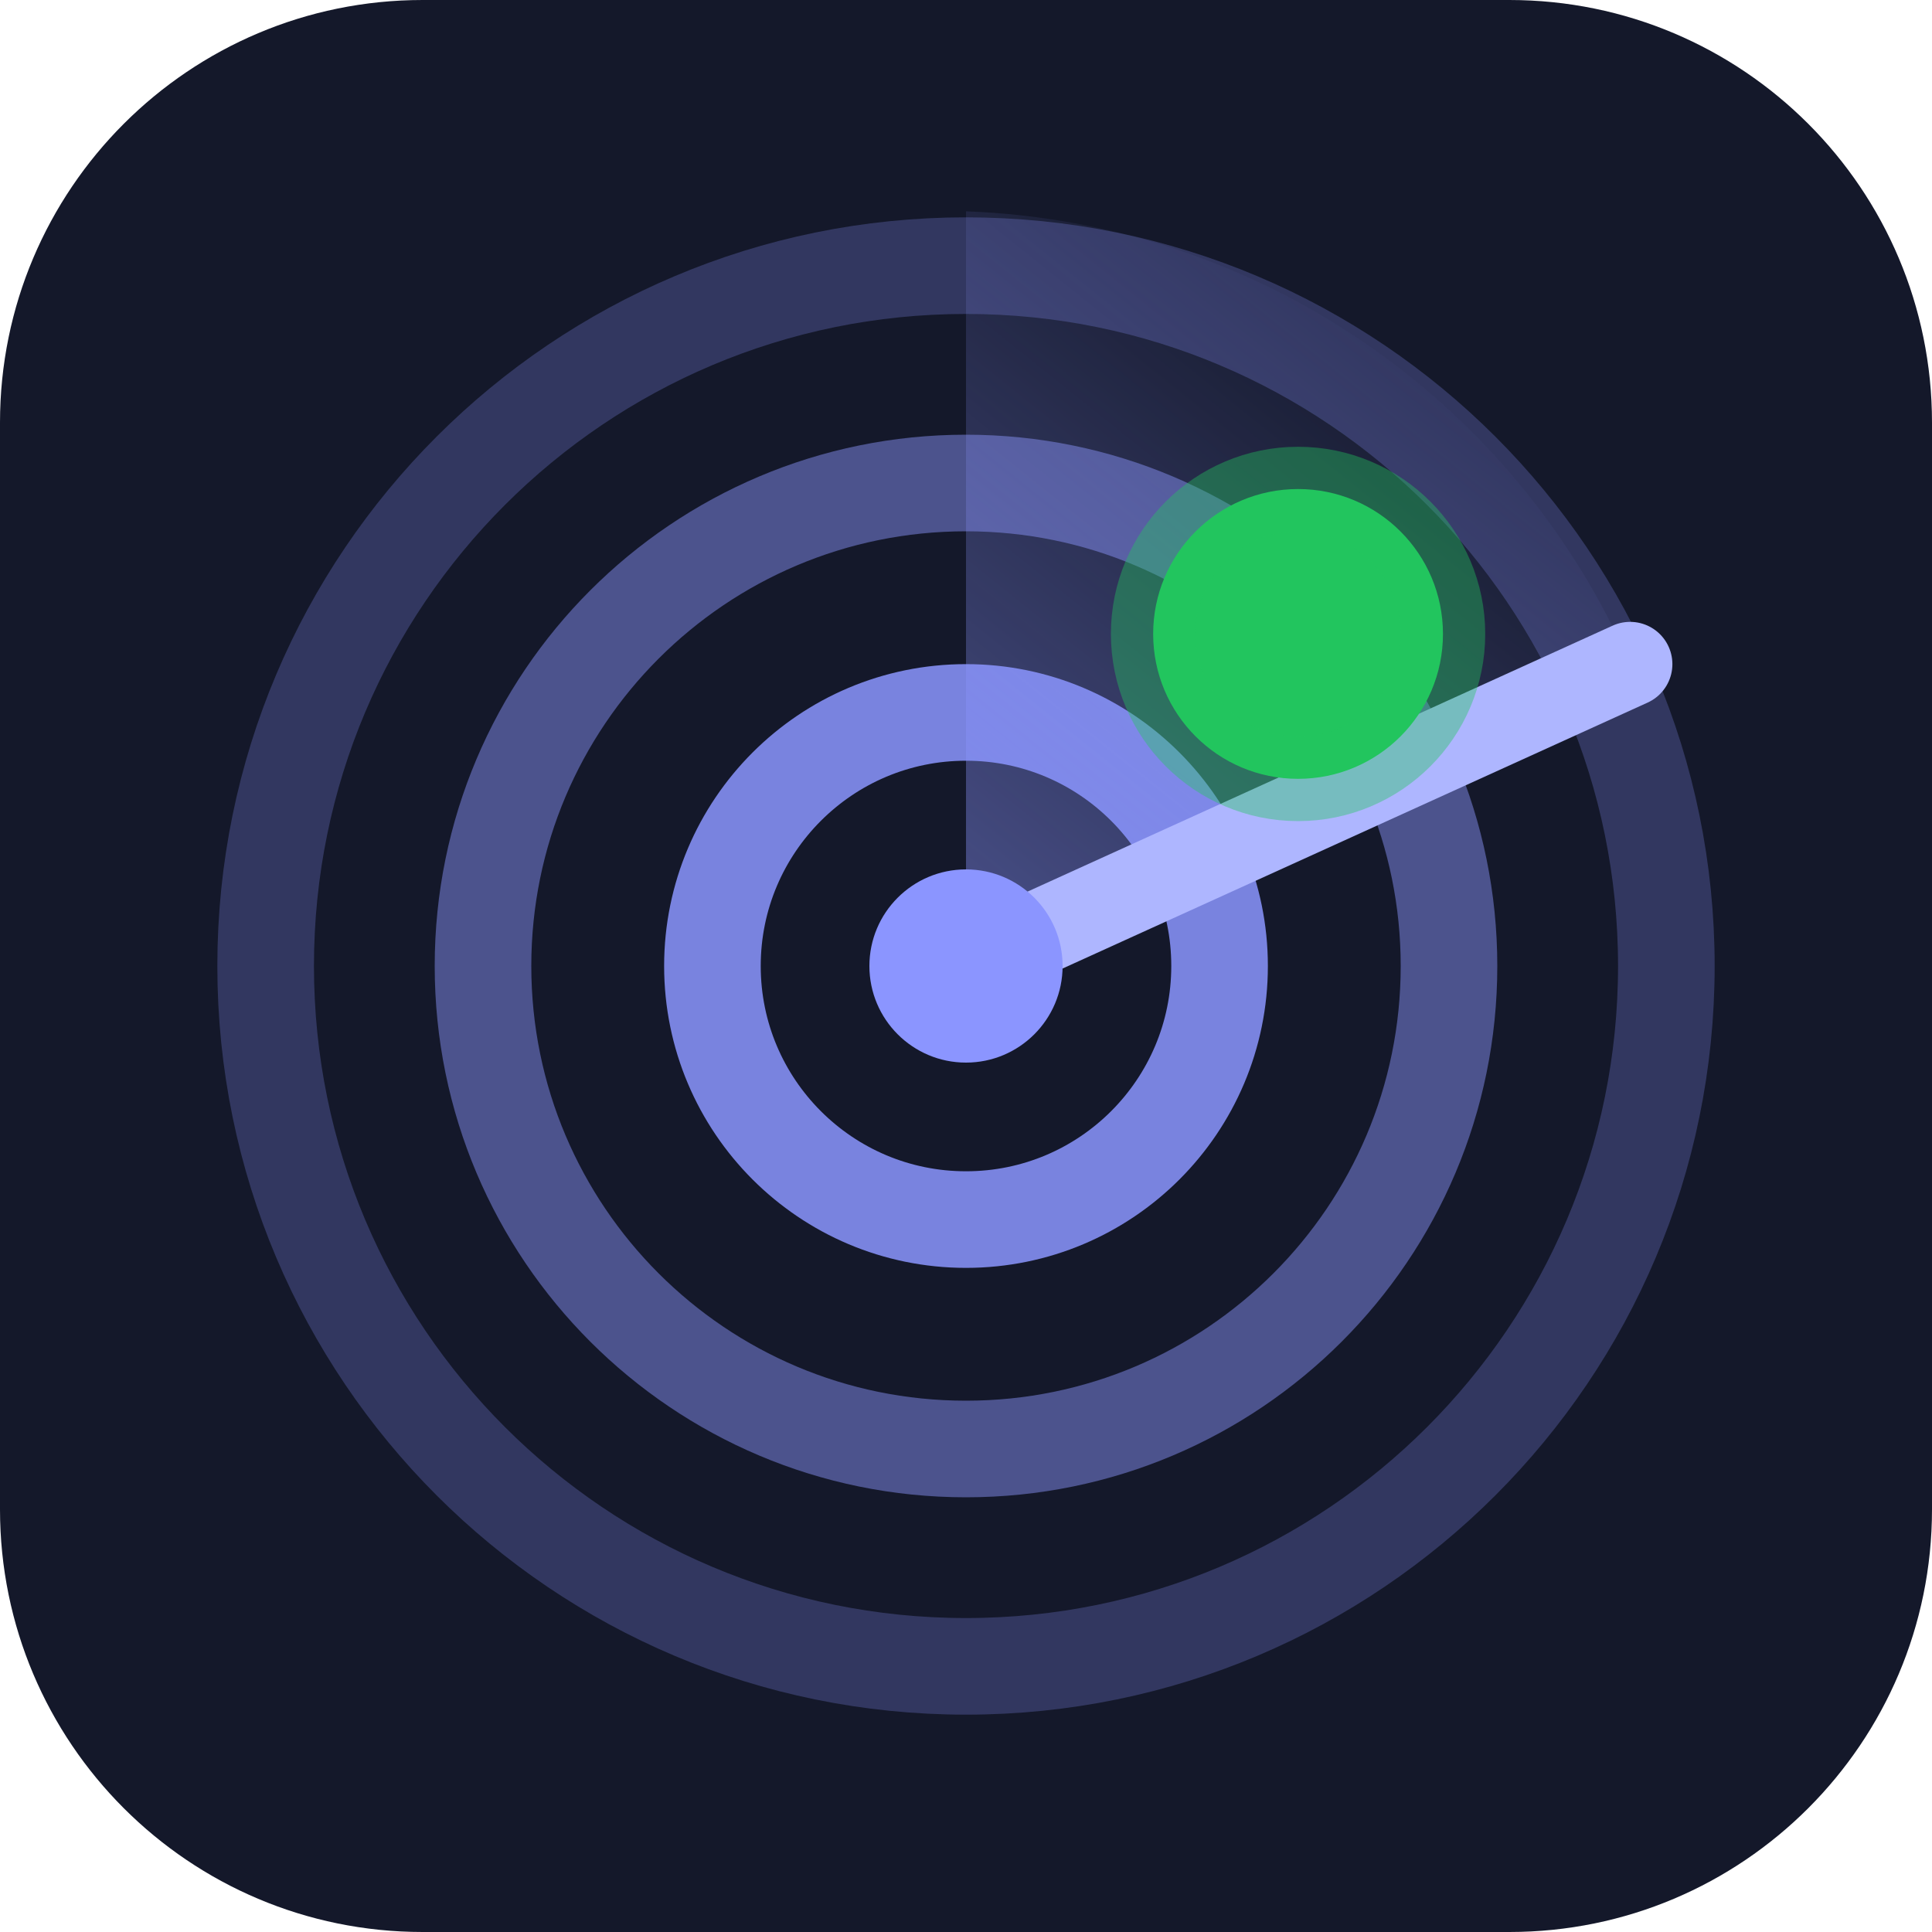
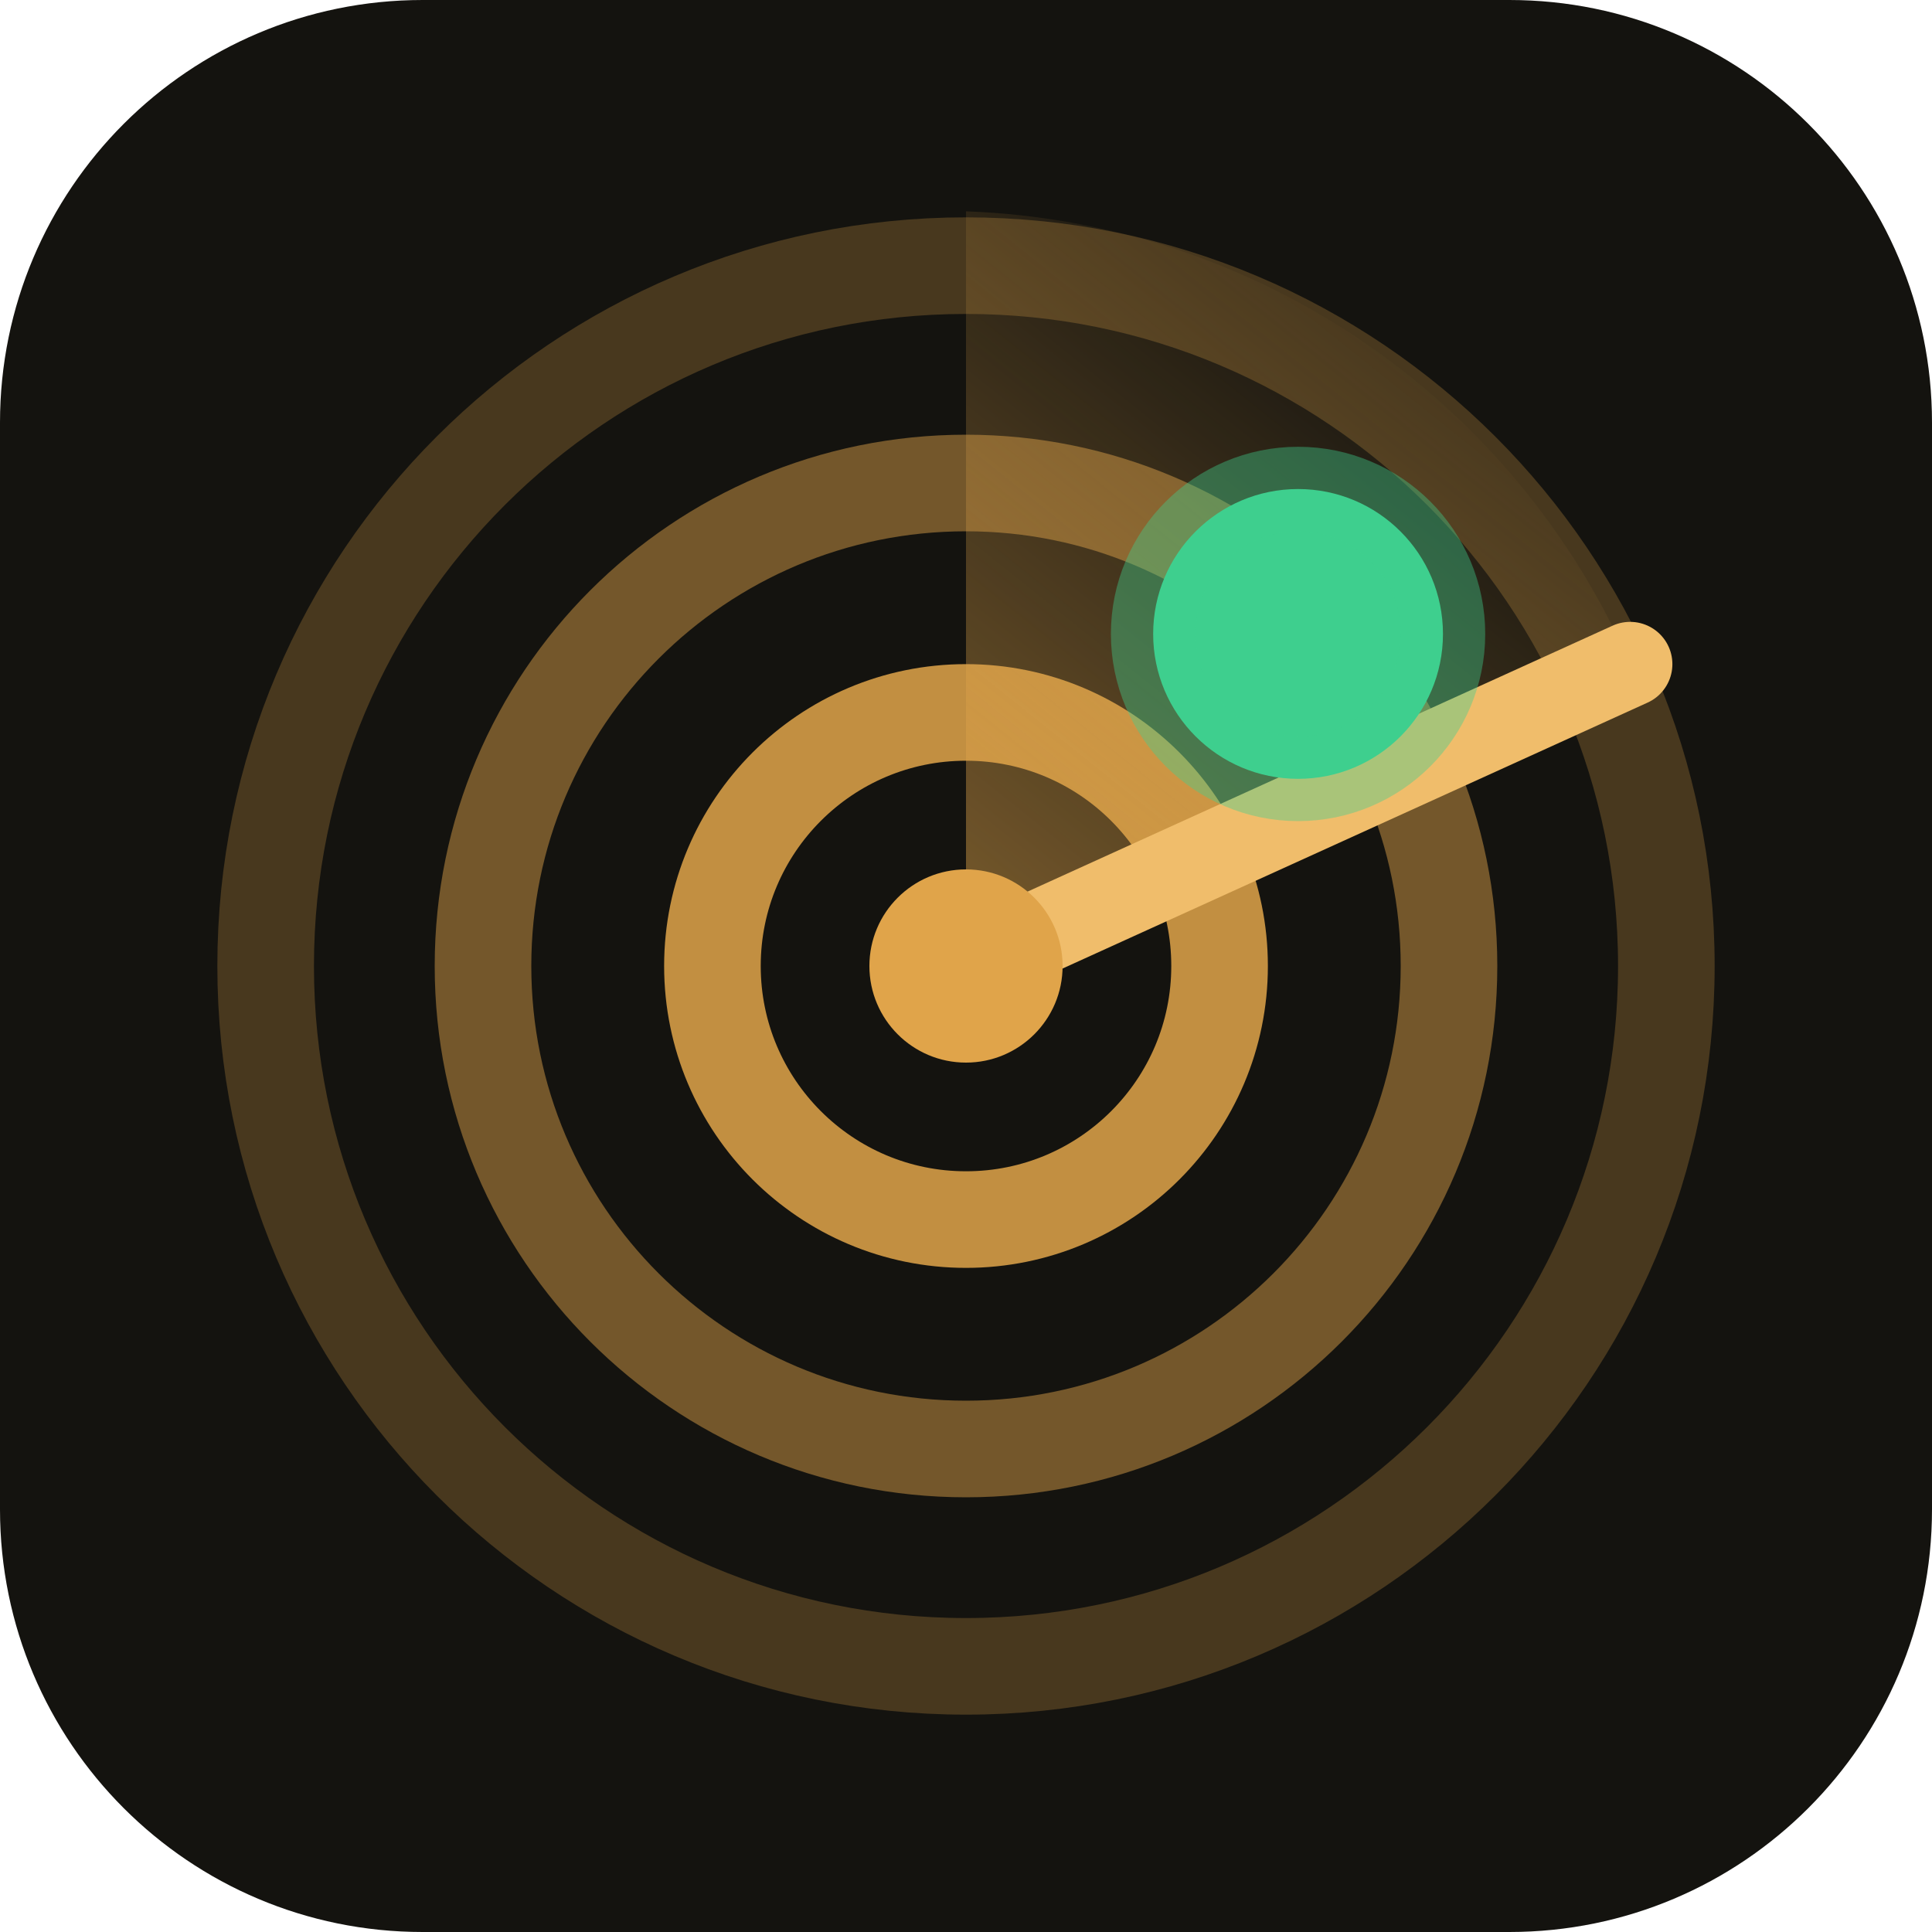
- <svg xmlns="http://www.w3.org/2000/svg" viewBox="0 0 32 32" role="img" aria-label="P.R.E.R radar">
-   <rect width="32" height="32" rx="7" fill="#14182a" />
-   <g fill="none" stroke="#8b95ff" stroke-width="1.6" opacity="0.85">
+ <svg xmlns="http://www.w3.org/2000/svg" viewBox="0 0 32 32" role="img" aria-label="BHImmobilier radar">
+   <rect width="32" height="32" rx="7" fill="#14130f" />
+   <g fill="none" stroke="#e0a44a" stroke-width="1.6" opacity="0.85">
    <circle cx="16" cy="16" r="4.2" />
    <circle cx="16" cy="16" r="8" opacity="0.55" />
    <circle cx="16" cy="16" r="11.6" opacity="0.3" />
  </g>
  <path d="M16 16 L16 3.5 A12.5 12.5 0 0 1 27 11 Z" fill="url(#sweep)" />
-   <line x1="16" y1="16" x2="27" y2="11" stroke="#aeb6ff" stroke-width="1.4" stroke-linecap="round" />
-   <circle cx="21.5" cy="10.5" r="2.4" fill="#22c55e" />
-   <circle cx="21.5" cy="10.5" r="2.4" fill="none" stroke="#22c55e" stroke-width="1.4" opacity="0.4">
+   <line x1="16" y1="16" x2="27" y2="11" stroke="#f0bd6b" stroke-width="1.4" stroke-linecap="round" />
+   <circle cx="21.5" cy="10.5" r="2.4" fill="#3ecf8e" />
+   <circle cx="21.5" cy="10.5" r="2.4" fill="none" stroke="#3ecf8e" stroke-width="1.4" opacity="0.4">
    <animate attributeName="r" values="2.4;5;2.4" dur="2.4s" repeatCount="indefinite" />
    <animate attributeName="opacity" values="0.5;0;0.5" dur="2.4s" repeatCount="indefinite" />
  </circle>
-   <circle cx="16" cy="16" r="1.6" fill="#8b95ff" />
+   <circle cx="16" cy="16" r="1.6" fill="#e0a44a" />
  <defs>
    <linearGradient id="sweep" x1="16" y1="16" x2="24" y2="6" gradientUnits="userSpaceOnUse">
-       <stop offset="0" stop-color="#8b95ff" stop-opacity="0.45" />
-       <stop offset="1" stop-color="#8b95ff" stop-opacity="0" />
+       <stop offset="0" stop-color="#e0a44a" stop-opacity="0.5" />
+       <stop offset="1" stop-color="#e0a44a" stop-opacity="0" />
    </linearGradient>
  </defs>
</svg>
